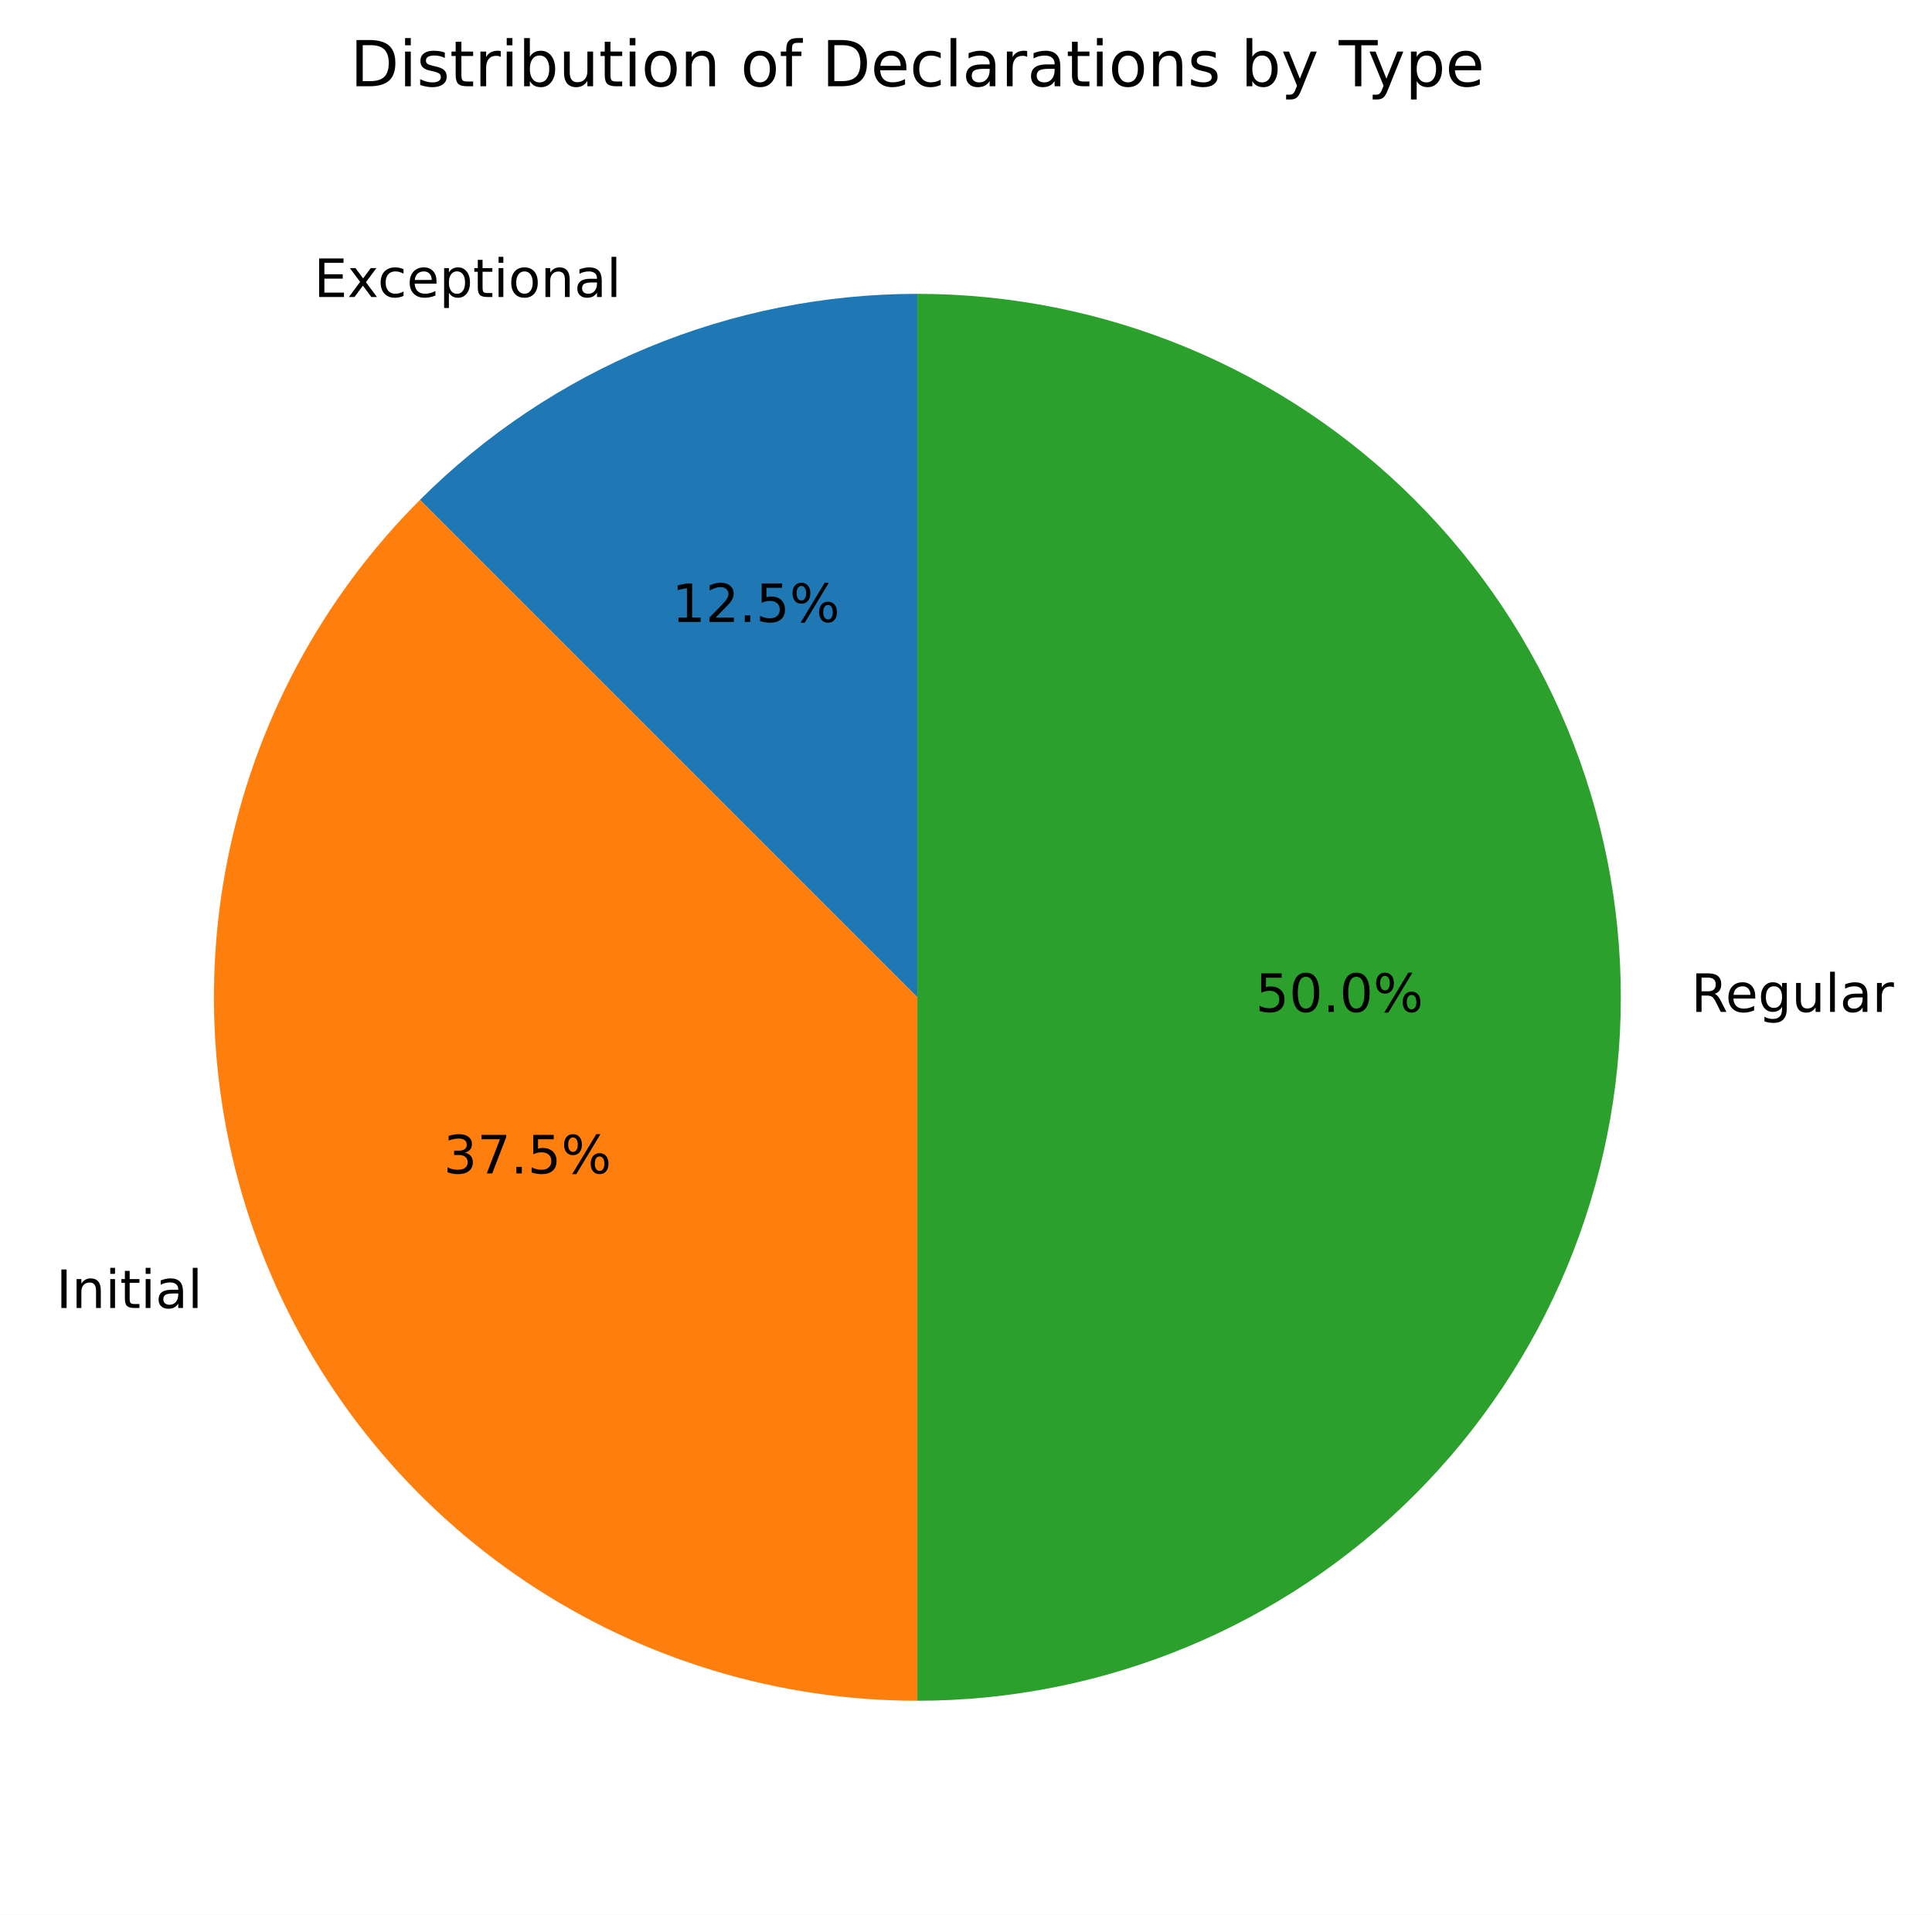
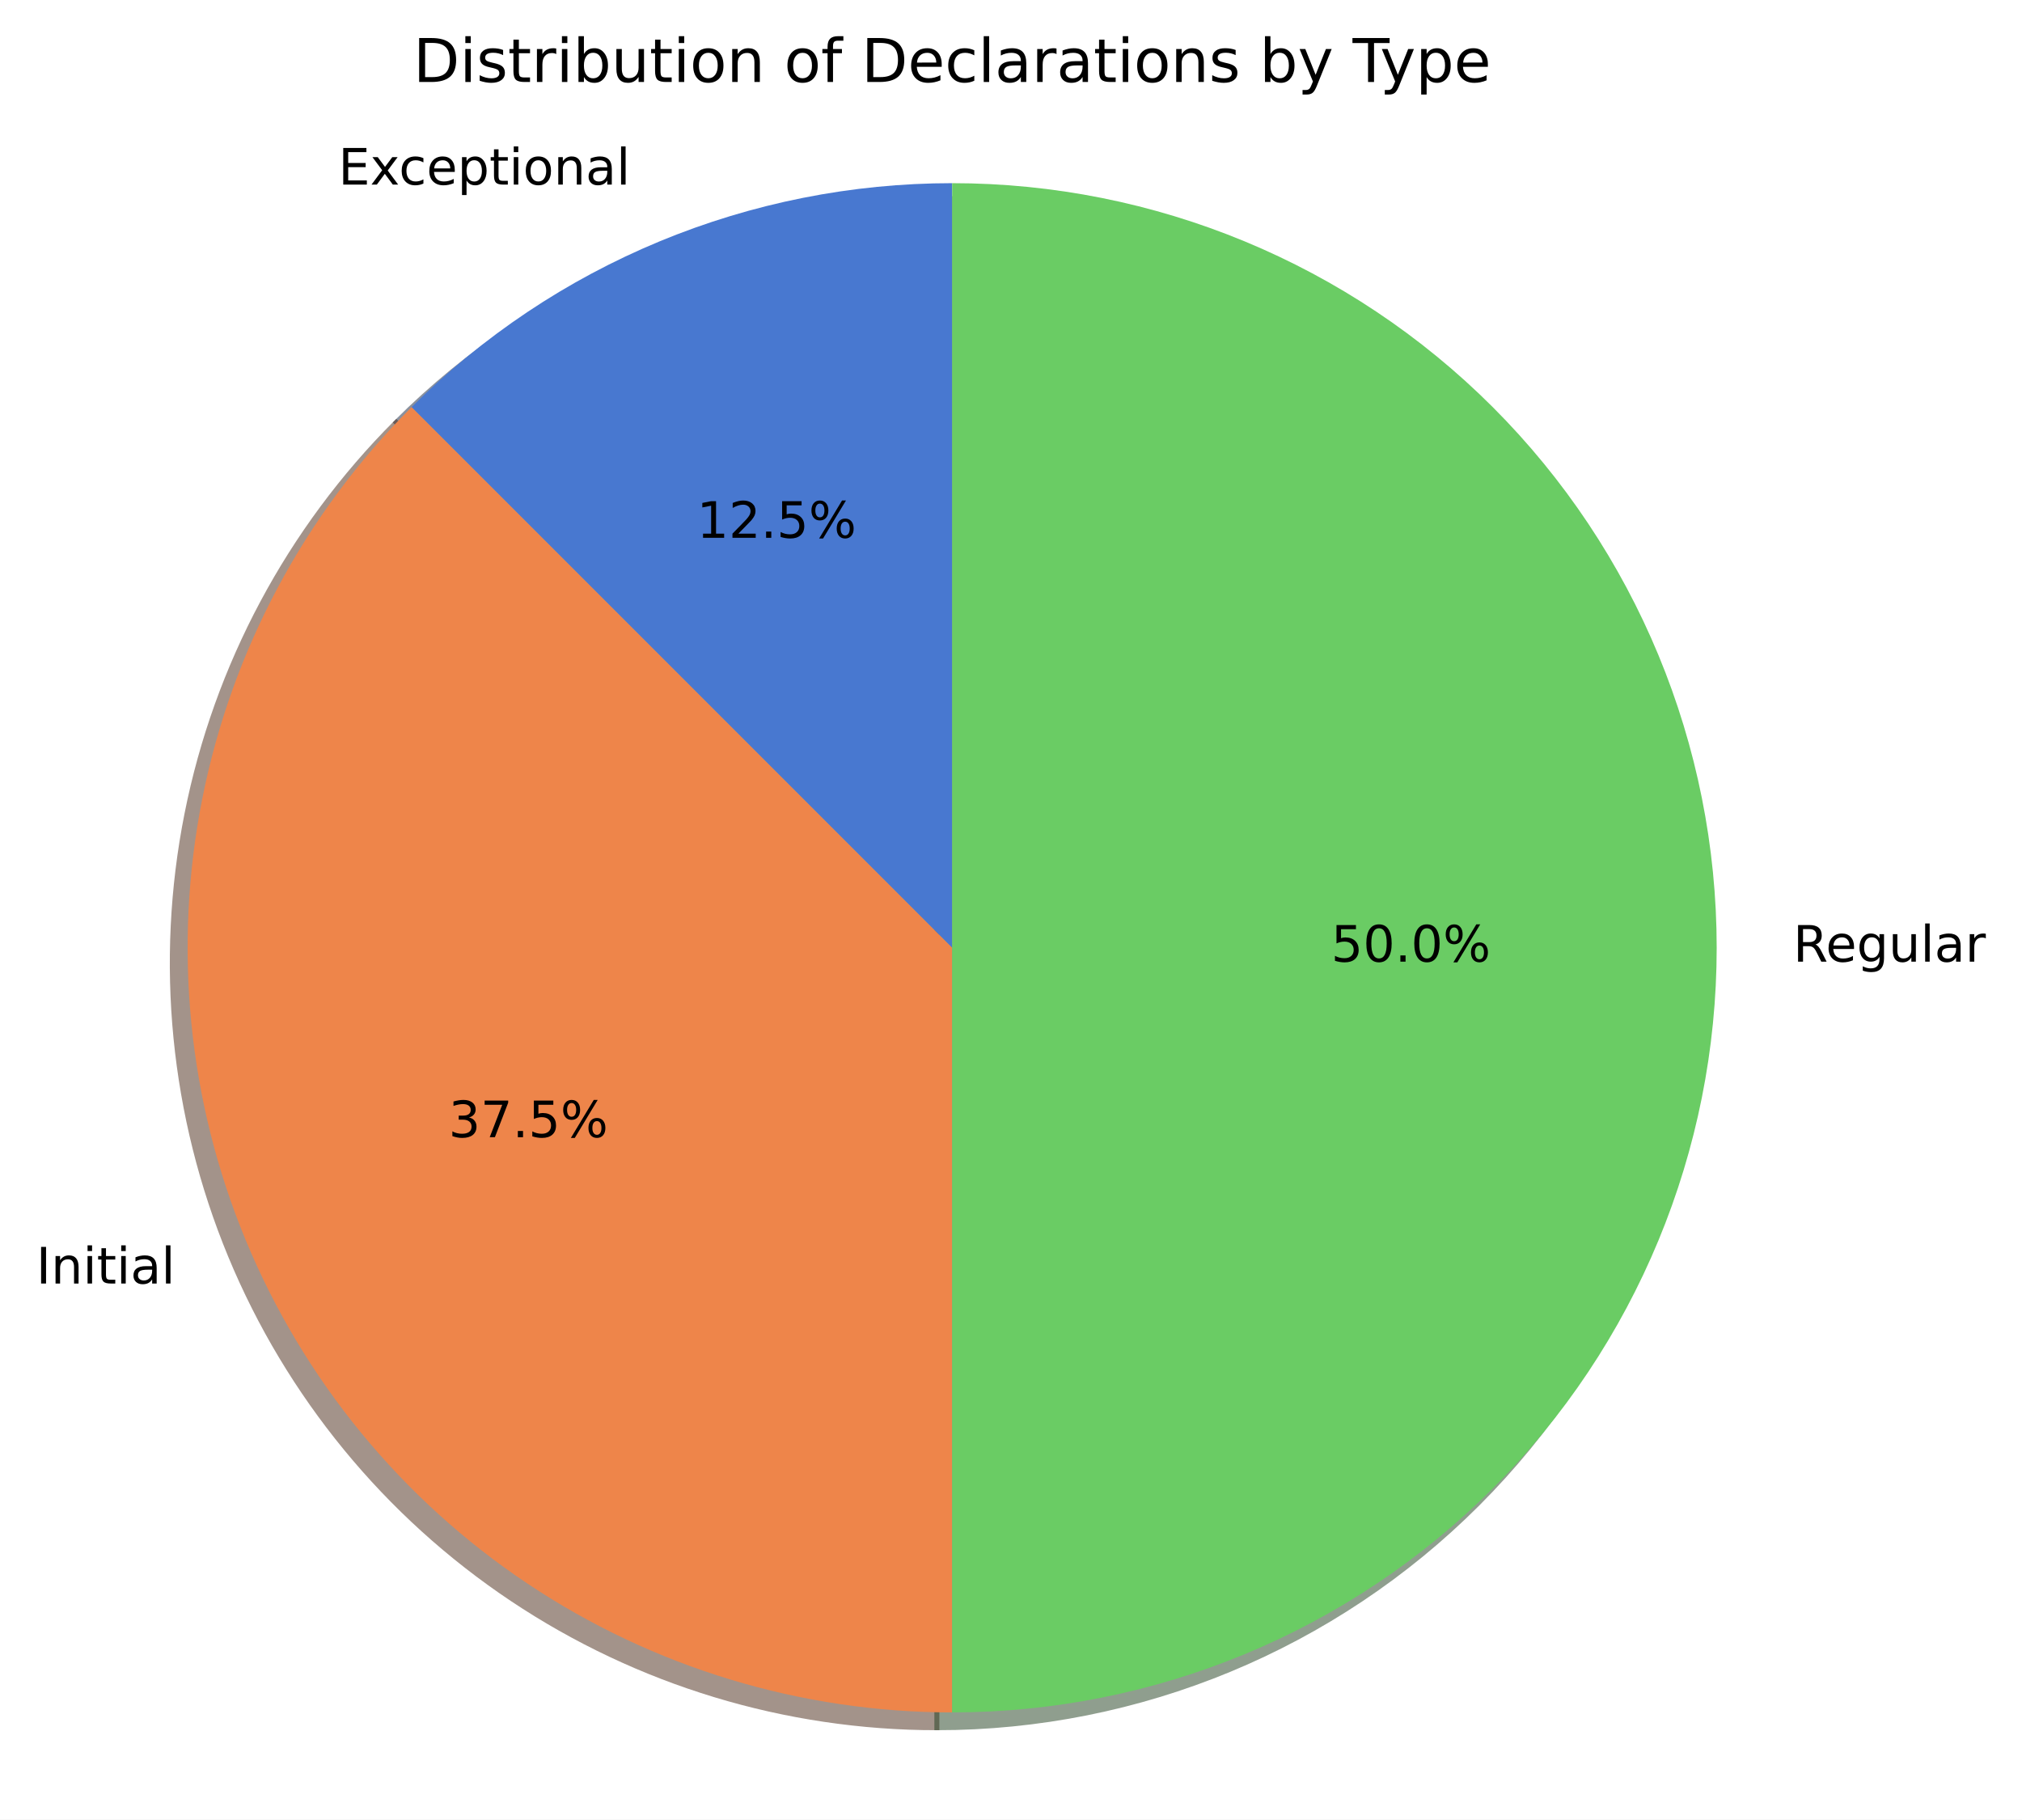
- <svg xmlns="http://www.w3.org/2000/svg" xmlns:xlink="http://www.w3.org/1999/xlink" width="365.436pt" height="362.158pt" viewBox="0 0 365.436 362.158" version="1.1">
+ <svg xmlns="http://www.w3.org/2000/svg" xmlns:xlink="http://www.w3.org/1999/xlink" width="402.483pt" height="362.158pt" viewBox="0 0 402.483 362.158" version="1.1">
  <defs>
    <style type="text/css">*{stroke-linejoin: round; stroke-linecap: butt}</style>
  </defs>
  <g id="figure_1">
    <g id="patch_1">
-       <path d="M 0 362.158  L 365.436 362.158  L 365.436 -0  L 0 -0  z " style="fill: #ffffff" />
+       <path d="M 0 362.158  L 402.483 362.158  L 402.483 -0  L 0 -0  z " style="fill: #ffffff" />
    </g>
    <g id="axes_1">
      <g id="patch_2">
-         <path d="M 173.52 55.582  C 156.047 55.582 138.744 59.024 122.602 65.71  C 106.459 72.397 91.79 82.198 79.435 94.553  L 173.52 188.638  z " style="fill: #1f77b4" />
+         <path d="M 186.484 39.5  C 166.5 39.5 146.71 43.436 128.247 51.084  C 109.784 58.732 93.006 69.942 78.875 84.073  L 186.484 191.682  z " style="fill: #16243e; opacity: 0.5; stroke: #16243e; stroke-linejoin: miter" />
      </g>
      <g id="patch_3">
-         <path d="M 79.435 94.553  C 60.829 113.159 48.154 136.873 43.021 162.68  C 37.887 188.487 40.523 215.247 50.592 239.556  C 60.662 263.866 77.72 284.652 99.598 299.27  C 121.476 313.889 147.207 321.694 173.52 321.694  L 173.52 188.638  z " style="fill: #ff7f0e" />
+         <path d="M 78.875 84.073  C 57.595 105.353 43.098 132.476 37.226 161.993  C 31.355 191.509 34.37 222.115 45.886 249.919  C 57.403 277.724 76.913 301.497 101.937 318.217  C 126.96 334.937 156.389 343.864 186.484 343.864  L 186.484 191.682  z " style="fill: #472816; opacity: 0.5; stroke: #472816; stroke-linejoin: miter" />
      </g>
      <g id="patch_4">
-         <path d="M 173.52 321.694  C 208.795 321.694 242.662 307.666 267.605 282.723  C 292.548 257.78 306.576 223.913 306.576 188.638  C 306.576 153.363 292.548 119.497 267.605 94.553  C 242.662 69.61 208.795 55.582 173.52 55.582  L 173.52 188.638  z " style="fill: #2ca02c" />
+         <path d="M 186.484 343.864  C 226.83 343.864 265.565 327.819 294.093 299.291  C 322.622 270.762 338.666 232.028 338.666 191.682  C 338.666 151.336 322.622 112.602 294.093 84.073  C 265.565 55.544 226.83 39.5 186.484 39.5  L 186.484 191.682  z " style="fill: #203d1e; opacity: 0.5; stroke: #203d1e; stroke-linejoin: miter" />
+       </g>
+       <g id="patch_5">
+         <path d="M 189.528 36.456  C 169.544 36.456 149.754 40.393 131.29 48.04  C 112.827 55.688 96.05 66.898 81.919 81.029  L 189.528 188.638  z " style="fill: #4878d0" />
+       </g>
+       <g id="patch_6">
+         <path d="M 81.919 81.029  C 60.639 102.31 46.141 129.432 40.27 158.949  C 34.399 188.466 37.413 219.071 48.93 246.876  C 60.447 274.68 79.957 298.453 104.98 315.173  C 130.003 331.893 159.433 340.82 189.528 340.82  L 189.528 188.638  z " style="fill: #ee854a" />
+       </g>
+       <g id="patch_7">
+         <path d="M 189.528 340.82  C 229.874 340.82 268.608 324.776 297.137 296.247  C 325.666 267.718 341.71 228.984 341.71 188.638  C 341.71 148.292 325.666 109.558 297.137 81.029  C 268.608 52.5 229.874 36.456 189.528 36.456  L 189.528 188.638  z " style="fill: #6acc64" />
      </g>
      <g id="matplotlib.axis_1" />
      <g id="matplotlib.axis_2" />
      <g id="text_1">
-         <g transform="translate(59.38639 56.17702) scale(0.1 -0.1)">
+         <g transform="translate(67.34325 36.73979) scale(0.1 -0.1)">
          <defs>
            <path id="DejaVuSans-45" d="M 628 4666  L 3578 4666  L 3578 4134  L 1259 4134  L 1259 2753  L 3481 2753  L 3481 2222  L 1259 2222  L 1259 531  L 3634 531  L 3634 0  L 628 0  L 628 4666  z " transform="scale(0.015625)" />
            <path id="DejaVuSans-78" d="M 3513 3500  L 2247 1797  L 3578 0  L 2900 0  L 1881 1375  L 863 0  L 184 0  L 1544 1831  L 300 3500  L 978 3500  L 1906 2253  L 2834 3500  L 3513 3500  z " transform="scale(0.015625)" />
            <path id="DejaVuSans-63" d="M 3122 3366  L 3122 2828  Q 2878 2963 2633 3030  Q 2388 3097 2138 3097  Q 1578 3097 1268 2742  Q 959 2388 959 1747  Q 959 1106 1268 751  Q 1578 397 2138 397  Q 2388 397 2633 464  Q 2878 531 3122 666  L 3122 134  Q 2881 22 2623 -34  Q 2366 -91 2075 -91  Q 1284 -91 818 406  Q 353 903 353 1747  Q 353 2603 823 3093  Q 1294 3584 2113 3584  Q 2378 3584 2631 3529  Q 2884 3475 3122 3366  z " transform="scale(0.015625)" />
            <path id="DejaVuSans-65" d="M 3597 1894  L 3597 1613  L 953 1613  Q 991 1019 1311 708  Q 1631 397 2203 397  Q 2534 397 2845 478  Q 3156 559 3463 722  L 3463 178  Q 3153 47 2828 -22  Q 2503 -91 2169 -91  Q 1331 -91 842 396  Q 353 884 353 1716  Q 353 2575 817 3079  Q 1281 3584 2069 3584  Q 2775 3584 3186 3129  Q 3597 2675 3597 1894  z M 3022 2063  Q 3016 2534 2758 2815  Q 2500 3097 2075 3097  Q 1594 3097 1305 2825  Q 1016 2553 972 2059  L 3022 2063  z " transform="scale(0.015625)" />
            <path id="DejaVuSans-70" d="M 1159 525  L 1159 -1331  L 581 -1331  L 581 3500  L 1159 3500  L 1159 2969  Q 1341 3281 1617 3432  Q 1894 3584 2278 3584  Q 2916 3584 3314 3078  Q 3713 2572 3713 1747  Q 3713 922 3314 415  Q 2916 -91 2278 -91  Q 1894 -91 1617 61  Q 1341 213 1159 525  z M 3116 1747  Q 3116 2381 2855 2742  Q 2594 3103 2138 3103  Q 1681 3103 1420 2742  Q 1159 2381 1159 1747  Q 1159 1113 1420 752  Q 1681 391 2138 391  Q 2594 391 2855 752  Q 3116 1113 3116 1747  z " transform="scale(0.015625)" />
            <path id="DejaVuSans-74" d="M 1172 4494  L 1172 3500  L 2356 3500  L 2356 3053  L 1172 3053  L 1172 1153  Q 1172 725 1289 603  Q 1406 481 1766 481  L 2356 481  L 2356 0  L 1766 0  Q 1100 0 847 248  Q 594 497 594 1153  L 594 3053  L 172 3053  L 172 3500  L 594 3500  L 594 4494  L 1172 4494  z " transform="scale(0.015625)" />
            <path id="DejaVuSans-69" d="M 603 3500  L 1178 3500  L 1178 0  L 603 0  L 603 3500  z M 603 4863  L 1178 4863  L 1178 4134  L 603 4134  L 603 4863  z " transform="scale(0.015625)" />
            <path id="DejaVuSans-6f" d="M 1959 3097  Q 1497 3097 1228 2736  Q 959 2375 959 1747  Q 959 1119 1226 758  Q 1494 397 1959 397  Q 2419 397 2687 759  Q 2956 1122 2956 1747  Q 2956 2369 2687 2733  Q 2419 3097 1959 3097  z M 1959 3584  Q 2709 3584 3137 3096  Q 3566 2609 3566 1747  Q 3566 888 3137 398  Q 2709 -91 1959 -91  Q 1206 -91 779 398  Q 353 888 353 1747  Q 353 2609 779 3096  Q 1206 3584 1959 3584  z " transform="scale(0.015625)" />
            <path id="DejaVuSans-6e" d="M 3513 2113  L 3513 0  L 2938 0  L 2938 2094  Q 2938 2591 2744 2837  Q 2550 3084 2163 3084  Q 1697 3084 1428 2787  Q 1159 2491 1159 1978  L 1159 0  L 581 0  L 581 3500  L 1159 3500  L 1159 2956  Q 1366 3272 1645 3428  Q 1925 3584 2291 3584  Q 2894 3584 3203 3211  Q 3513 2838 3513 2113  z " transform="scale(0.015625)" />
            <path id="DejaVuSans-61" d="M 2194 1759  Q 1497 1759 1228 1600  Q 959 1441 959 1056  Q 959 750 1161 570  Q 1363 391 1709 391  Q 2188 391 2477 730  Q 2766 1069 2766 1631  L 2766 1759  L 2194 1759  z M 3341 1997  L 3341 0  L 2766 0  L 2766 531  Q 2569 213 2275 61  Q 1981 -91 1556 -91  Q 1019 -91 701 211  Q 384 513 384 1019  Q 384 1609 779 1909  Q 1175 2209 1959 2209  L 2766 2209  L 2766 2266  Q 2766 2663 2505 2880  Q 2244 3097 1772 3097  Q 1472 3097 1187 3025  Q 903 2953 641 2809  L 641 3341  Q 956 3463 1253 3523  Q 1550 3584 1831 3584  Q 2591 3584 2966 3190  Q 3341 2797 3341 1997  z " transform="scale(0.015625)" />
            <path id="DejaVuSans-6c" d="M 603 4863  L 1178 4863  L 1178 0  L 603 0  L 603 4863  z " transform="scale(0.015625)" />
          </defs>
          <use xlink:href="#DejaVuSans-45" />
          <use xlink:href="#DejaVuSans-78" transform="translate(63.18359 0)" />
          <use xlink:href="#DejaVuSans-63" transform="translate(120.6133 0)" />
          <use xlink:href="#DejaVuSans-65" transform="translate(175.5938 0)" />
          <use xlink:href="#DejaVuSans-70" transform="translate(237.1172 0)" />
          <use xlink:href="#DejaVuSans-74" transform="translate(300.5938 0)" />
          <use xlink:href="#DejaVuSans-69" transform="translate(339.8027 0)" />
          <use xlink:href="#DejaVuSans-6f" transform="translate(367.5859 0)" />
          <use xlink:href="#DejaVuSans-6e" transform="translate(428.7676 0)" />
          <use xlink:href="#DejaVuSans-61" transform="translate(492.1465 0)" />
          <use xlink:href="#DejaVuSans-6c" transform="translate(553.4258 0)" />
        </g>
      </g>
      <g id="text_2">
-         <g transform="translate(127.0854 117.6409) scale(0.1 -0.1)">
+         <g transform="translate(138.7019 107.0388) scale(0.1 -0.1)">
          <defs>
            <path id="DejaVuSans-31" d="M 794 531  L 1825 531  L 1825 4091  L 703 3866  L 703 4441  L 1819 4666  L 2450 4666  L 2450 531  L 3481 531  L 3481 0  L 794 0  L 794 531  z " transform="scale(0.015625)" />
            <path id="DejaVuSans-32" d="M 1228 531  L 3431 531  L 3431 0  L 469 0  L 469 531  Q 828 903 1448 1529  Q 2069 2156 2228 2338  Q 2531 2678 2651 2914  Q 2772 3150 2772 3378  Q 2772 3750 2511 3984  Q 2250 4219 1831 4219  Q 1534 4219 1204 4116  Q 875 4013 500 3803  L 500 4441  Q 881 4594 1212 4672  Q 1544 4750 1819 4750  Q 2544 4750 2975 4387  Q 3406 4025 3406 3419  Q 3406 3131 3298 2873  Q 3191 2616 2906 2266  Q 2828 2175 2409 1742  Q 1991 1309 1228 531  z " transform="scale(0.015625)" />
            <path id="DejaVuSans-2e" d="M 684 794  L 1344 794  L 1344 0  L 684 0  L 684 794  z " transform="scale(0.015625)" />
            <path id="DejaVuSans-35" d="M 691 4666  L 3169 4666  L 3169 4134  L 1269 4134  L 1269 2991  Q 1406 3038 1543 3061  Q 1681 3084 1819 3084  Q 2600 3084 3056 2656  Q 3513 2228 3513 1497  Q 3513 744 3044 326  Q 2575 -91 1722 -91  Q 1428 -91 1123 -41  Q 819 9 494 109  L 494 744  Q 775 591 1075 516  Q 1375 441 1709 441  Q 2250 441 2565 725  Q 2881 1009 2881 1497  Q 2881 1984 2565 2268  Q 2250 2553 1709 2553  Q 1456 2553 1204 2497  Q 953 2441 691 2322  L 691 4666  z " transform="scale(0.015625)" />
            <path id="DejaVuSans-25" d="M 4653 2053  Q 4381 2053 4226 1822  Q 4072 1591 4072 1178  Q 4072 772 4226 539  Q 4381 306 4653 306  Q 4919 306 5073 539  Q 5228 772 5228 1178  Q 5228 1588 5073 1820  Q 4919 2053 4653 2053  z M 4653 2450  Q 5147 2450 5437 2106  Q 5728 1763 5728 1178  Q 5728 594 5436 251  Q 5144 -91 4653 -91  Q 4153 -91 3862 251  Q 3572 594 3572 1178  Q 3572 1766 3864 2108  Q 4156 2450 4653 2450  z M 1428 4353  Q 1159 4353 1004 4120  Q 850 3888 850 3481  Q 850 3069 1003 2837  Q 1156 2606 1428 2606  Q 1700 2606 1854 2837  Q 2009 3069 2009 3481  Q 2009 3884 1853 4118  Q 1697 4353 1428 4353  z M 4250 4750  L 4750 4750  L 1831 -91  L 1331 -91  L 4250 4750  z M 1428 4750  Q 1922 4750 2215 4408  Q 2509 4066 2509 3481  Q 2509 2891 2217 2550  Q 1925 2209 1428 2209  Q 931 2209 642 2551  Q 353 2894 353 3481  Q 353 4063 643 4406  Q 934 4750 1428 4750  z " transform="scale(0.015625)" />
          </defs>
          <use xlink:href="#DejaVuSans-31" />
          <use xlink:href="#DejaVuSans-32" transform="translate(63.62305 0)" />
          <use xlink:href="#DejaVuSans-2e" transform="translate(127.2461 0)" />
          <use xlink:href="#DejaVuSans-35" transform="translate(159.0332 0)" />
          <use xlink:href="#DejaVuSans-25" transform="translate(222.6562 0)" />
        </g>
      </g>
      <g id="text_3">
-         <g transform="translate(10.6292 247.4077) scale(0.1 -0.1)">
+         <g transform="translate(7.2 255.4588) scale(0.1 -0.1)">
          <defs>
            <path id="DejaVuSans-49" d="M 628 4666  L 1259 4666  L 1259 0  L 628 0  L 628 4666  z " transform="scale(0.015625)" />
          </defs>
          <use xlink:href="#DejaVuSans-49" />
          <use xlink:href="#DejaVuSans-6e" transform="translate(29.49219 0)" />
          <use xlink:href="#DejaVuSans-69" transform="translate(92.87109 0)" />
          <use xlink:href="#DejaVuSans-74" transform="translate(120.6543 0)" />
          <use xlink:href="#DejaVuSans-69" transform="translate(159.8633 0)" />
          <use xlink:href="#DejaVuSans-61" transform="translate(187.6465 0)" />
          <use xlink:href="#DejaVuSans-6c" transform="translate(248.9258 0)" />
        </g>
      </g>
      <g id="text_4">
-         <g transform="translate(83.87978 221.9485) scale(0.1 -0.1)">
+         <g transform="translate(89.28568 226.34) scale(0.1 -0.1)">
          <defs>
            <path id="DejaVuSans-33" d="M 2597 2516  Q 3050 2419 3304 2112  Q 3559 1806 3559 1356  Q 3559 666 3084 287  Q 2609 -91 1734 -91  Q 1441 -91 1130 -33  Q 819 25 488 141  L 488 750  Q 750 597 1062 519  Q 1375 441 1716 441  Q 2309 441 2620 675  Q 2931 909 2931 1356  Q 2931 1769 2642 2001  Q 2353 2234 1838 2234  L 1294 2234  L 1294 2753  L 1863 2753  Q 2328 2753 2575 2939  Q 2822 3125 2822 3475  Q 2822 3834 2567 4026  Q 2313 4219 1838 4219  Q 1578 4219 1281 4162  Q 984 4106 628 3988  L 628 4550  Q 988 4650 1302 4700  Q 1616 4750 1894 4750  Q 2613 4750 3031 4423  Q 3450 4097 3450 3541  Q 3450 3153 3228 2886  Q 3006 2619 2597 2516  z " transform="scale(0.015625)" />
            <path id="DejaVuSans-37" d="M 525 4666  L 3525 4666  L 3525 4397  L 1831 0  L 1172 0  L 2766 4134  L 525 4134  L 525 4666  z " transform="scale(0.015625)" />
          </defs>
          <use xlink:href="#DejaVuSans-33" />
          <use xlink:href="#DejaVuSans-37" transform="translate(63.62305 0)" />
          <use xlink:href="#DejaVuSans-2e" transform="translate(127.2461 0)" />
          <use xlink:href="#DejaVuSans-35" transform="translate(159.0332 0)" />
          <use xlink:href="#DejaVuSans-25" transform="translate(222.6562 0)" />
        </g>
      </g>
      <g id="text_5">
-         <g transform="translate(319.8816 191.3975) scale(0.1 -0.1)">
+         <g transform="translate(356.9283 191.3975) scale(0.1 -0.1)">
          <defs>
            <path id="DejaVuSans-52" d="M 2841 2188  Q 3044 2119 3236 1894  Q 3428 1669 3622 1275  L 4263 0  L 3584 0  L 2988 1197  Q 2756 1666 2539 1819  Q 2322 1972 1947 1972  L 1259 1972  L 1259 0  L 628 0  L 628 4666  L 2053 4666  Q 2853 4666 3247 4331  Q 3641 3997 3641 3322  Q 3641 2881 3436 2590  Q 3231 2300 2841 2188  z M 1259 4147  L 1259 2491  L 2053 2491  Q 2509 2491 2742 2702  Q 2975 2913 2975 3322  Q 2975 3731 2742 3939  Q 2509 4147 2053 4147  L 1259 4147  z " transform="scale(0.015625)" />
            <path id="DejaVuSans-67" d="M 2906 1791  Q 2906 2416 2648 2759  Q 2391 3103 1925 3103  Q 1463 3103 1205 2759  Q 947 2416 947 1791  Q 947 1169 1205 825  Q 1463 481 1925 481  Q 2391 481 2648 825  Q 2906 1169 2906 1791  z M 3481 434  Q 3481 -459 3084 -895  Q 2688 -1331 1869 -1331  Q 1566 -1331 1297 -1286  Q 1028 -1241 775 -1147  L 775 -588  Q 1028 -725 1275 -790  Q 1522 -856 1778 -856  Q 2344 -856 2625 -561  Q 2906 -266 2906 331  L 2906 616  Q 2728 306 2450 153  Q 2172 0 1784 0  Q 1141 0 747 490  Q 353 981 353 1791  Q 353 2603 747 3093  Q 1141 3584 1784 3584  Q 2172 3584 2450 3431  Q 2728 3278 2906 2969  L 2906 3500  L 3481 3500  L 3481 434  z " transform="scale(0.015625)" />
            <path id="DejaVuSans-75" d="M 544 1381  L 544 3500  L 1119 3500  L 1119 1403  Q 1119 906 1312 657  Q 1506 409 1894 409  Q 2359 409 2629 706  Q 2900 1003 2900 1516  L 2900 3500  L 3475 3500  L 3475 0  L 2900 0  L 2900 538  Q 2691 219 2414 64  Q 2138 -91 1772 -91  Q 1169 -91 856 284  Q 544 659 544 1381  z M 1991 3584  L 1991 3584  z " transform="scale(0.015625)" />
            <path id="DejaVuSans-72" d="M 2631 2963  Q 2534 3019 2420 3045  Q 2306 3072 2169 3072  Q 1681 3072 1420 2755  Q 1159 2438 1159 1844  L 1159 0  L 581 0  L 581 3500  L 1159 3500  L 1159 2956  Q 1341 3275 1631 3429  Q 1922 3584 2338 3584  Q 2397 3584 2469 3576  Q 2541 3569 2628 3553  L 2631 2963  z " transform="scale(0.015625)" />
          </defs>
          <use xlink:href="#DejaVuSans-52" />
          <use xlink:href="#DejaVuSans-65" transform="translate(64.98242 0)" />
          <use xlink:href="#DejaVuSans-67" transform="translate(126.5059 0)" />
          <use xlink:href="#DejaVuSans-75" transform="translate(189.9824 0)" />
          <use xlink:href="#DejaVuSans-6c" transform="translate(253.3613 0)" />
          <use xlink:href="#DejaVuSans-61" transform="translate(281.1445 0)" />
          <use xlink:href="#DejaVuSans-72" transform="translate(342.4238 0)" />
        </g>
      </g>
      <g id="text_6">
-         <g transform="translate(237.47 191.3975) scale(0.1 -0.1)">
+         <g transform="translate(264.9537 191.3975) scale(0.1 -0.1)">
          <defs>
            <path id="DejaVuSans-30" d="M 2034 4250  Q 1547 4250 1301 3770  Q 1056 3291 1056 2328  Q 1056 1369 1301 889  Q 1547 409 2034 409  Q 2525 409 2770 889  Q 3016 1369 3016 2328  Q 3016 3291 2770 3770  Q 2525 4250 2034 4250  z M 2034 4750  Q 2819 4750 3233 4129  Q 3647 3509 3647 2328  Q 3647 1150 3233 529  Q 2819 -91 2034 -91  Q 1250 -91 836 529  Q 422 1150 422 2328  Q 422 3509 836 4129  Q 1250 4750 2034 4750  z " transform="scale(0.015625)" />
          </defs>
          <use xlink:href="#DejaVuSans-35" />
          <use xlink:href="#DejaVuSans-30" transform="translate(63.62305 0)" />
          <use xlink:href="#DejaVuSans-2e" transform="translate(127.2461 0)" />
          <use xlink:href="#DejaVuSans-30" transform="translate(159.0332 0)" />
          <use xlink:href="#DejaVuSans-25" transform="translate(222.6562 0)" />
        </g>
      </g>
      <g id="text_7">
-         <g transform="translate(66.25031 16.31812) scale(0.12 -0.12)">
+         <g transform="translate(82.25861 16.31812) scale(0.12 -0.12)">
          <defs>
            <path id="DejaVuSans-44" d="M 1259 4147  L 1259 519  L 2022 519  Q 2988 519 3436 956  Q 3884 1394 3884 2338  Q 3884 3275 3436 3711  Q 2988 4147 2022 4147  L 1259 4147  z M 628 4666  L 1925 4666  Q 3281 4666 3915 4102  Q 4550 3538 4550 2338  Q 4550 1131 3912 565  Q 3275 0 1925 0  L 628 0  L 628 4666  z " transform="scale(0.015625)" />
            <path id="DejaVuSans-73" d="M 2834 3397  L 2834 2853  Q 2591 2978 2328 3040  Q 2066 3103 1784 3103  Q 1356 3103 1142 2972  Q 928 2841 928 2578  Q 928 2378 1081 2264  Q 1234 2150 1697 2047  L 1894 2003  Q 2506 1872 2764 1633  Q 3022 1394 3022 966  Q 3022 478 2636 193  Q 2250 -91 1575 -91  Q 1294 -91 989 -36  Q 684 19 347 128  L 347 722  Q 666 556 975 473  Q 1284 391 1588 391  Q 1994 391 2212 530  Q 2431 669 2431 922  Q 2431 1156 2273 1281  Q 2116 1406 1581 1522  L 1381 1569  Q 847 1681 609 1914  Q 372 2147 372 2553  Q 372 3047 722 3315  Q 1072 3584 1716 3584  Q 2034 3584 2315 3537  Q 2597 3491 2834 3397  z " transform="scale(0.015625)" />
            <path id="DejaVuSans-62" d="M 3116 1747  Q 3116 2381 2855 2742  Q 2594 3103 2138 3103  Q 1681 3103 1420 2742  Q 1159 2381 1159 1747  Q 1159 1113 1420 752  Q 1681 391 2138 391  Q 2594 391 2855 752  Q 3116 1113 3116 1747  z M 1159 2969  Q 1341 3281 1617 3432  Q 1894 3584 2278 3584  Q 2916 3584 3314 3078  Q 3713 2572 3713 1747  Q 3713 922 3314 415  Q 2916 -91 2278 -91  Q 1894 -91 1617 61  Q 1341 213 1159 525  L 1159 0  L 581 0  L 581 4863  L 1159 4863  L 1159 2969  z " transform="scale(0.015625)" />
            <path id="DejaVuSans-20" transform="scale(0.015625)" />
            <path id="DejaVuSans-66" d="M 2375 4863  L 2375 4384  L 1825 4384  Q 1516 4384 1395 4259  Q 1275 4134 1275 3809  L 1275 3500  L 2222 3500  L 2222 3053  L 1275 3053  L 1275 0  L 697 0  L 697 3053  L 147 3053  L 147 3500  L 697 3500  L 697 3744  Q 697 4328 969 4595  Q 1241 4863 1831 4863  L 2375 4863  z " transform="scale(0.015625)" />
            <path id="DejaVuSans-79" d="M 2059 -325  Q 1816 -950 1584 -1140  Q 1353 -1331 966 -1331  L 506 -1331  L 506 -850  L 844 -850  Q 1081 -850 1212 -737  Q 1344 -625 1503 -206  L 1606 56  L 191 3500  L 800 3500  L 1894 763  L 2988 3500  L 3597 3500  L 2059 -325  z " transform="scale(0.015625)" />
            <path id="DejaVuSans-54" d="M -19 4666  L 3928 4666  L 3928 4134  L 2272 4134  L 2272 0  L 1638 0  L 1638 4134  L -19 4134  L -19 4666  z " transform="scale(0.015625)" />
          </defs>
          <use xlink:href="#DejaVuSans-44" />
          <use xlink:href="#DejaVuSans-69" transform="translate(77.00195 0)" />
          <use xlink:href="#DejaVuSans-73" transform="translate(104.7852 0)" />
          <use xlink:href="#DejaVuSans-74" transform="translate(156.8848 0)" />
          <use xlink:href="#DejaVuSans-72" transform="translate(196.0938 0)" />
          <use xlink:href="#DejaVuSans-69" transform="translate(237.207 0)" />
          <use xlink:href="#DejaVuSans-62" transform="translate(264.9902 0)" />
          <use xlink:href="#DejaVuSans-75" transform="translate(328.4668 0)" />
          <use xlink:href="#DejaVuSans-74" transform="translate(391.8457 0)" />
          <use xlink:href="#DejaVuSans-69" transform="translate(431.0547 0)" />
          <use xlink:href="#DejaVuSans-6f" transform="translate(458.8379 0)" />
          <use xlink:href="#DejaVuSans-6e" transform="translate(520.0195 0)" />
          <use xlink:href="#DejaVuSans-20" transform="translate(583.3984 0)" />
          <use xlink:href="#DejaVuSans-6f" transform="translate(615.1855 0)" />
          <use xlink:href="#DejaVuSans-66" transform="translate(676.3672 0)" />
          <use xlink:href="#DejaVuSans-20" transform="translate(711.5723 0)" />
          <use xlink:href="#DejaVuSans-44" transform="translate(743.3594 0)" />
          <use xlink:href="#DejaVuSans-65" transform="translate(820.3613 0)" />
          <use xlink:href="#DejaVuSans-63" transform="translate(881.8848 0)" />
          <use xlink:href="#DejaVuSans-6c" transform="translate(936.8652 0)" />
          <use xlink:href="#DejaVuSans-61" transform="translate(964.6484 0)" />
          <use xlink:href="#DejaVuSans-72" transform="translate(1025.928 0)" />
          <use xlink:href="#DejaVuSans-61" transform="translate(1067.041 0)" />
          <use xlink:href="#DejaVuSans-74" transform="translate(1128.32 0)" />
          <use xlink:href="#DejaVuSans-69" transform="translate(1167.529 0)" />
          <use xlink:href="#DejaVuSans-6f" transform="translate(1195.312 0)" />
          <use xlink:href="#DejaVuSans-6e" transform="translate(1256.494 0)" />
          <use xlink:href="#DejaVuSans-73" transform="translate(1319.873 0)" />
          <use xlink:href="#DejaVuSans-20" transform="translate(1371.973 0)" />
          <use xlink:href="#DejaVuSans-62" transform="translate(1403.76 0)" />
          <use xlink:href="#DejaVuSans-79" transform="translate(1467.236 0)" />
          <use xlink:href="#DejaVuSans-20" transform="translate(1526.416 0)" />
          <use xlink:href="#DejaVuSans-54" transform="translate(1558.203 0)" />
          <use xlink:href="#DejaVuSans-79" transform="translate(1603.662 0)" />
          <use xlink:href="#DejaVuSans-70" transform="translate(1662.842 0)" />
          <use xlink:href="#DejaVuSans-65" transform="translate(1726.318 0)" />
        </g>
      </g>
    </g>
  </g>
</svg>
